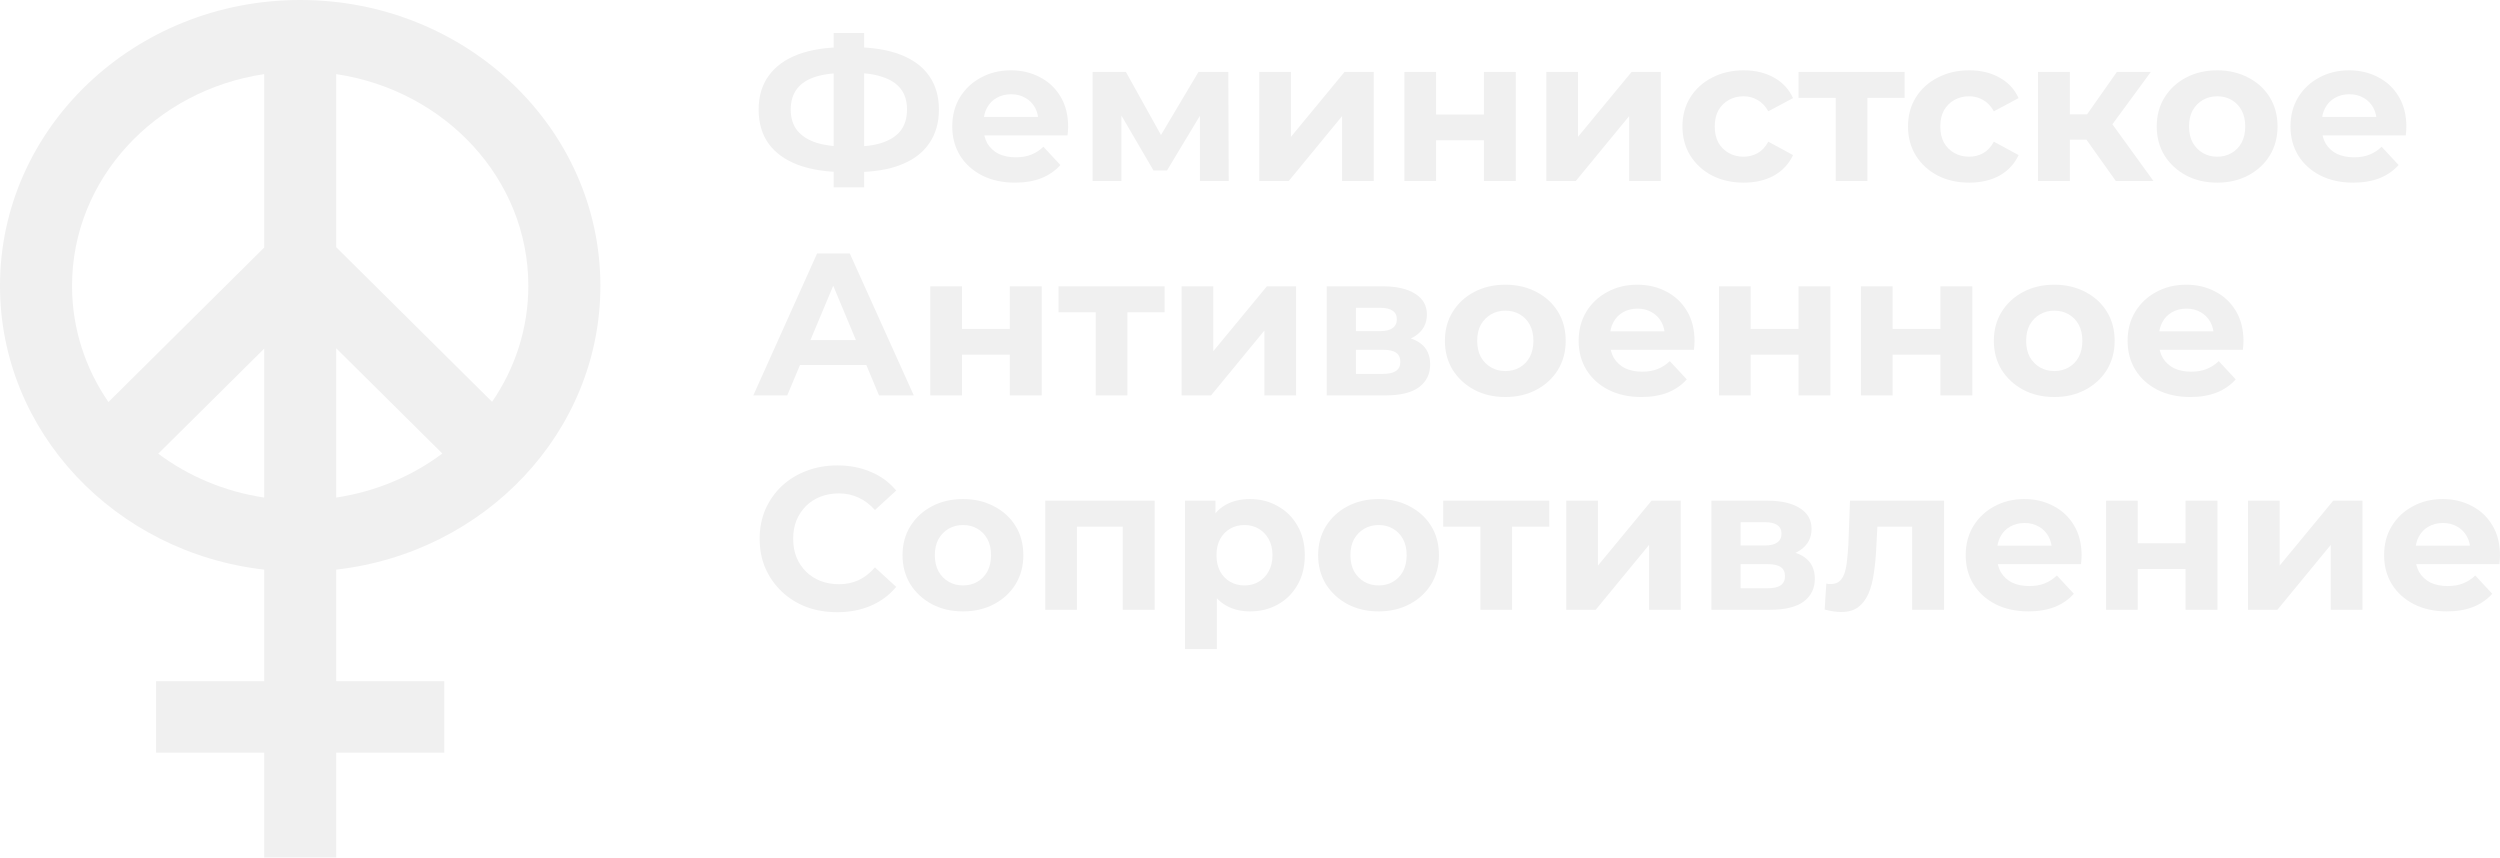
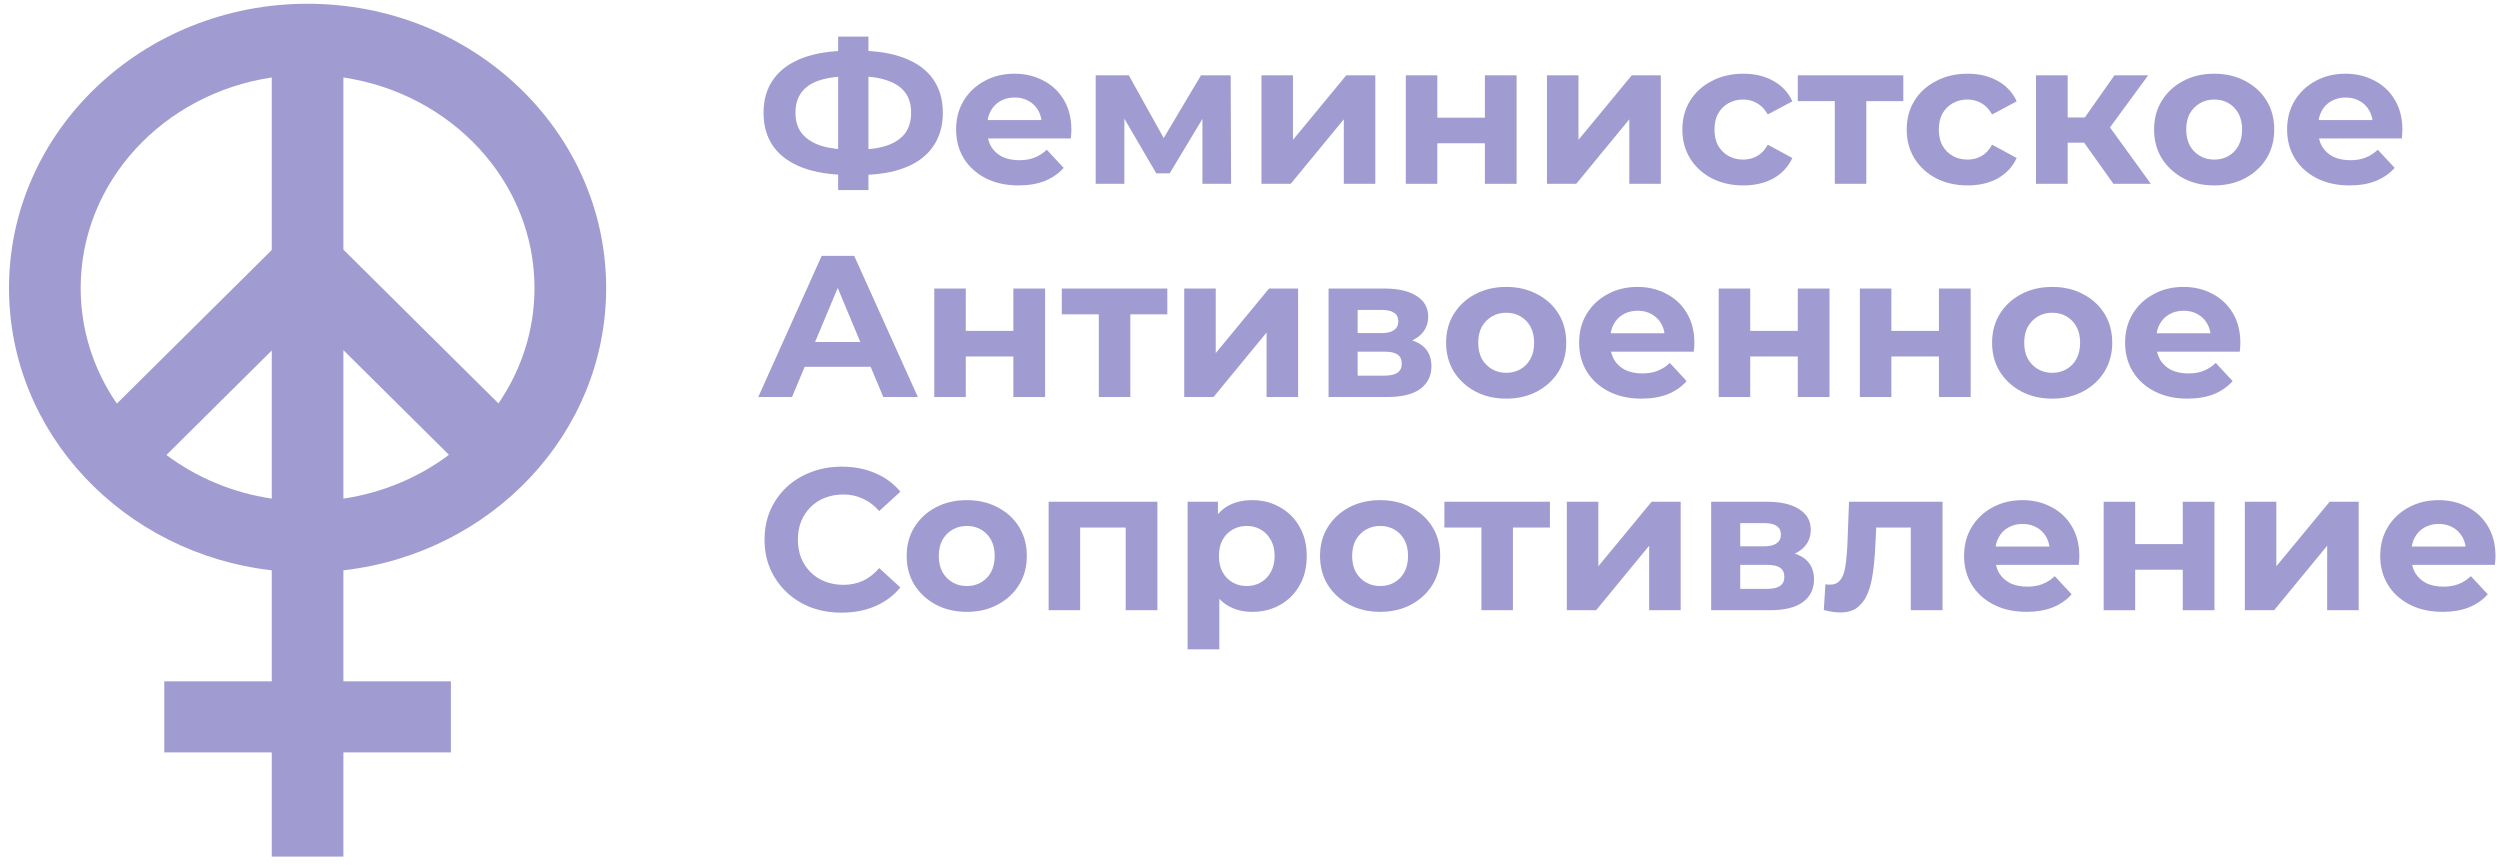
- <svg xmlns="http://www.w3.org/2000/svg" width="207" height="71" viewBox="0 0 207 71" fill="none">
-   <path d="M69.974 14.25C68.439 14.25 67.136 14.049 66.064 13.646C65.004 13.243 64.197 12.661 63.644 11.9C63.091 11.128 62.815 10.188 62.815 9.08C62.815 7.972 63.091 7.038 63.644 6.277C64.197 5.504 65.004 4.917 66.064 4.514C67.136 4.111 68.439 3.91 69.974 3.91C69.996 3.91 70.058 3.91 70.16 3.91C70.273 3.91 70.38 3.91 70.482 3.91C70.594 3.91 70.656 3.91 70.668 3.91C72.191 3.91 73.477 4.111 74.527 4.514C75.587 4.917 76.388 5.504 76.93 6.277C77.472 7.049 77.743 7.983 77.743 9.08C77.743 10.165 77.472 11.1 76.93 11.883C76.4 12.656 75.616 13.243 74.578 13.646C73.551 14.049 72.293 14.25 70.803 14.25C70.769 14.25 70.69 14.25 70.566 14.25C70.442 14.25 70.318 14.25 70.194 14.25C70.081 14.25 70.008 14.25 69.974 14.25ZM70.228 12.152C70.262 12.152 70.307 12.152 70.363 12.152C70.42 12.152 70.459 12.152 70.482 12.152C71.52 12.152 72.377 12.04 73.054 11.816C73.743 11.581 74.256 11.24 74.594 10.792C74.933 10.333 75.102 9.757 75.102 9.063C75.102 8.369 74.927 7.799 74.578 7.351C74.228 6.903 73.714 6.573 73.037 6.361C72.372 6.137 71.531 6.025 70.516 6.025C70.493 6.025 70.448 6.025 70.38 6.025C70.324 6.025 70.273 6.025 70.228 6.025C69.156 6.025 68.27 6.131 67.57 6.344C66.871 6.556 66.346 6.892 65.996 7.351C65.647 7.799 65.472 8.375 65.472 9.08C65.472 9.785 65.658 10.367 66.03 10.826C66.403 11.274 66.939 11.609 67.638 11.833C68.349 12.046 69.212 12.152 70.228 12.152ZM69.026 15.509V2.735H71.548V15.509H69.026Z" fill="#F0F0F0" />
-   <path d="M84.042 15.123C83.004 15.123 82.09 14.922 81.3 14.519C80.522 14.116 79.918 13.568 79.489 12.874C79.06 12.169 78.846 11.369 78.846 10.473C78.846 9.567 79.055 8.767 79.472 8.073C79.901 7.368 80.482 6.819 81.215 6.428C81.949 6.025 82.778 5.823 83.703 5.823C84.595 5.823 85.396 6.014 86.107 6.394C86.829 6.763 87.399 7.301 87.816 8.006C88.234 8.699 88.442 9.533 88.442 10.507C88.442 10.608 88.437 10.725 88.425 10.859C88.414 10.982 88.403 11.1 88.392 11.212H80.995V9.684H87.004L85.988 10.138C85.988 9.668 85.892 9.259 85.701 8.912C85.509 8.565 85.244 8.297 84.905 8.106C84.567 7.905 84.172 7.804 83.72 7.804C83.269 7.804 82.868 7.905 82.519 8.106C82.18 8.297 81.915 8.571 81.723 8.929C81.531 9.276 81.435 9.69 81.435 10.171V10.574C81.435 11.066 81.543 11.503 81.757 11.883C81.983 12.253 82.293 12.538 82.688 12.739C83.094 12.93 83.568 13.025 84.11 13.025C84.595 13.025 85.018 12.952 85.379 12.807C85.751 12.661 86.09 12.443 86.394 12.152L87.799 13.663C87.382 14.133 86.857 14.496 86.225 14.754C85.593 15 84.866 15.123 84.042 15.123Z" fill="#F0F0F0" />
-   <path d="M90.466 14.989V5.958H93.225L96.661 12.135H95.561L99.233 5.958H101.704L101.738 14.989H99.352V8.644L99.758 8.912L96.627 14.116H95.51L92.362 8.727L92.853 8.61V14.989H90.466Z" fill="#F0F0F0" />
-   <path d="M104.267 14.989V5.958H106.891V11.329L111.325 5.958H113.745V14.989H111.122V9.617L106.705 14.989H104.267Z" fill="#F0F0F0" />
-   <path d="M116.283 14.989V5.958H118.907V9.483H122.867V5.958H125.508V14.989H122.867V11.615H118.907V14.989H116.283Z" fill="#F0F0F0" />
-   <path d="M128.035 14.989V5.958H130.658V11.329L135.093 5.958H137.513V14.989H134.89V9.617L130.472 14.989H128.035Z" fill="#F0F0F0" />
-   <path d="M144.384 15.123C143.402 15.123 142.528 14.927 141.761 14.536C140.993 14.133 140.39 13.579 139.95 12.874C139.521 12.169 139.306 11.369 139.306 10.473C139.306 9.567 139.521 8.767 139.95 8.073C140.39 7.368 140.993 6.819 141.761 6.428C142.528 6.025 143.402 5.823 144.384 5.823C145.343 5.823 146.178 6.025 146.889 6.428C147.6 6.819 148.124 7.385 148.463 8.123L146.415 9.214C146.178 8.789 145.879 8.476 145.518 8.274C145.168 8.073 144.785 7.972 144.367 7.972C143.916 7.972 143.51 8.073 143.148 8.274C142.787 8.476 142.5 8.761 142.285 9.13C142.082 9.5 141.981 9.947 141.981 10.473C141.981 10.999 142.082 11.447 142.285 11.816C142.5 12.185 142.787 12.471 143.148 12.672C143.51 12.874 143.916 12.975 144.367 12.975C144.785 12.975 145.168 12.879 145.518 12.689C145.879 12.488 146.178 12.169 146.415 11.732L148.463 12.84C148.124 13.568 147.6 14.133 146.889 14.536C146.178 14.927 145.343 15.123 144.384 15.123Z" fill="#F0F0F0" />
-   <path d="M151.997 14.989V7.502L152.59 8.106H148.917V5.958H157.701V8.106H154.028L154.621 7.502V14.989H151.997Z" fill="#F0F0F0" />
-   <path d="M163.061 15.123C162.079 15.123 161.205 14.927 160.438 14.536C159.67 14.133 159.067 13.579 158.627 12.874C158.198 12.169 157.983 11.369 157.983 10.473C157.983 9.567 158.198 8.767 158.627 8.073C159.067 7.368 159.67 6.819 160.438 6.428C161.205 6.025 162.079 5.823 163.061 5.823C164.02 5.823 164.855 6.025 165.566 6.428C166.277 6.819 166.801 7.385 167.14 8.123L165.092 9.214C164.855 8.789 164.556 8.476 164.195 8.274C163.845 8.073 163.462 7.972 163.044 7.972C162.593 7.972 162.187 8.073 161.825 8.274C161.464 8.476 161.177 8.761 160.962 9.13C160.759 9.5 160.658 9.947 160.658 10.473C160.658 10.999 160.759 11.447 160.962 11.816C161.177 12.185 161.464 12.471 161.825 12.672C162.187 12.874 162.593 12.975 163.044 12.975C163.462 12.975 163.845 12.879 164.195 12.689C164.556 12.488 164.855 12.169 165.092 11.732L167.14 12.84C166.801 13.568 166.277 14.133 165.566 14.536C164.855 14.927 164.02 15.123 163.061 15.123Z" fill="#F0F0F0" />
-   <path d="M175.193 14.989L172.146 10.708L174.296 9.449L178.307 14.989H175.193ZM168.744 14.989V5.958H171.385V14.989H168.744ZM170.606 11.564V9.466H173.788V11.564H170.606ZM174.55 10.775L172.079 10.507L175.277 5.958H178.087L174.55 10.775Z" fill="#F0F0F0" />
-   <path d="M183.588 15.123C182.617 15.123 181.754 14.922 180.998 14.519C180.253 14.116 179.661 13.568 179.221 12.874C178.792 12.169 178.578 11.369 178.578 10.473C178.578 9.567 178.792 8.767 179.221 8.073C179.661 7.368 180.253 6.819 180.998 6.428C181.754 6.025 182.617 5.823 183.588 5.823C184.547 5.823 185.404 6.025 186.16 6.428C186.916 6.819 187.509 7.362 187.937 8.056C188.366 8.75 188.58 9.556 188.58 10.473C188.58 11.369 188.366 12.169 187.937 12.874C187.509 13.568 186.916 14.116 186.16 14.519C185.404 14.922 184.547 15.123 183.588 15.123ZM183.588 12.975C184.028 12.975 184.423 12.874 184.772 12.672C185.122 12.471 185.399 12.185 185.602 11.816C185.805 11.436 185.906 10.988 185.906 10.473C185.906 9.947 185.805 9.5 185.602 9.13C185.399 8.761 185.122 8.476 184.772 8.274C184.423 8.073 184.028 7.972 183.588 7.972C183.148 7.972 182.753 8.073 182.403 8.274C182.053 8.476 181.771 8.761 181.557 9.13C181.353 9.5 181.252 9.947 181.252 10.473C181.252 10.988 181.353 11.436 181.557 11.816C181.771 12.185 182.053 12.471 182.403 12.672C182.753 12.874 183.148 12.975 183.588 12.975Z" fill="#F0F0F0" />
-   <path d="M194.848 15.123C193.81 15.123 192.896 14.922 192.106 14.519C191.327 14.116 190.724 13.568 190.295 12.874C189.866 12.169 189.652 11.369 189.652 10.473C189.652 9.567 189.86 8.767 190.278 8.073C190.707 7.368 191.288 6.819 192.021 6.428C192.755 6.025 193.584 5.823 194.509 5.823C195.401 5.823 196.202 6.014 196.913 6.394C197.635 6.763 198.205 7.301 198.622 8.006C199.039 8.699 199.248 9.533 199.248 10.507C199.248 10.608 199.243 10.725 199.231 10.859C199.22 10.982 199.209 11.1 199.197 11.212H191.801V9.684H197.81L196.794 10.138C196.794 9.668 196.698 9.259 196.506 8.912C196.315 8.565 196.049 8.297 195.711 8.106C195.372 7.905 194.977 7.804 194.526 7.804C194.075 7.804 193.674 7.905 193.324 8.106C192.986 8.297 192.721 8.571 192.529 8.929C192.337 9.276 192.241 9.69 192.241 10.171V10.574C192.241 11.066 192.348 11.503 192.563 11.883C192.789 12.253 193.099 12.538 193.494 12.739C193.9 12.93 194.374 13.025 194.915 13.025C195.401 13.025 195.824 12.952 196.185 12.807C196.557 12.661 196.896 12.443 197.2 12.152L198.605 13.663C198.188 14.133 197.663 14.496 197.031 14.754C196.399 15 195.671 15.123 194.848 15.123Z" fill="#F0F0F0" />
-   <path d="M62.375 32.739L67.655 20.988H70.363L75.661 32.739H72.783L68.451 22.365H69.534L65.184 32.739H62.375ZM65.015 30.221L65.743 28.156H71.836L72.58 30.221H65.015Z" fill="#F0F0F0" />
-   <path d="M77.029 32.739V23.708H79.652V27.233H83.612V23.708H86.253V32.739H83.612V29.365H79.652V32.739H77.029Z" fill="#F0F0F0" />
-   <path d="M90.727 32.739V25.252L91.319 25.856H87.646V23.708H96.43V25.856H92.758L93.35 25.252V32.739H90.727Z" fill="#F0F0F0" />
-   <path d="M97.838 32.739V23.708H100.461V29.079L104.896 23.708H107.316V32.739H104.692V27.367L100.275 32.739H97.838Z" fill="#F0F0F0" />
-   <path d="M109.854 32.739V23.708H114.508C115.648 23.708 116.539 23.915 117.182 24.329C117.826 24.732 118.147 25.302 118.147 26.041C118.147 26.78 117.843 27.362 117.233 27.787C116.635 28.201 115.84 28.408 114.847 28.408L115.118 27.804C116.223 27.804 117.047 28.005 117.589 28.408C118.142 28.811 118.418 29.398 118.418 30.171C118.418 30.965 118.113 31.592 117.504 32.051C116.895 32.51 115.964 32.739 114.711 32.739H109.854ZM112.274 30.959H114.491C114.977 30.959 115.338 30.881 115.575 30.724C115.823 30.557 115.947 30.305 115.947 29.969C115.947 29.622 115.834 29.37 115.608 29.214C115.383 29.046 115.027 28.962 114.542 28.962H112.274V30.959ZM112.274 27.418H114.271C114.734 27.418 115.078 27.334 115.304 27.166C115.541 26.998 115.659 26.757 115.659 26.444C115.659 26.119 115.541 25.879 115.304 25.722C115.078 25.565 114.734 25.487 114.271 25.487H112.274V27.418Z" fill="#F0F0F0" />
-   <path d="M124.648 32.873C123.677 32.873 122.814 32.672 122.058 32.269C121.313 31.866 120.721 31.318 120.281 30.624C119.852 29.919 119.638 29.119 119.638 28.223C119.638 27.317 119.852 26.517 120.281 25.823C120.721 25.118 121.313 24.569 122.058 24.178C122.814 23.775 123.677 23.573 124.648 23.573C125.607 23.573 126.464 23.775 127.22 24.178C127.976 24.569 128.569 25.112 128.997 25.806C129.426 26.5 129.64 27.306 129.64 28.223C129.64 29.119 129.426 29.919 128.997 30.624C128.569 31.318 127.976 31.866 127.22 32.269C126.464 32.672 125.607 32.873 124.648 32.873ZM124.648 30.724C125.088 30.724 125.483 30.624 125.832 30.422C126.182 30.221 126.459 29.936 126.662 29.566C126.865 29.186 126.966 28.738 126.966 28.223C126.966 27.697 126.865 27.25 126.662 26.88C126.459 26.511 126.182 26.226 125.832 26.024C125.483 25.823 125.088 25.722 124.648 25.722C124.208 25.722 123.813 25.823 123.463 26.024C123.113 26.226 122.831 26.511 122.617 26.88C122.413 27.25 122.312 27.697 122.312 28.223C122.312 28.738 122.413 29.186 122.617 29.566C122.831 29.936 123.113 30.221 123.463 30.422C123.813 30.624 124.208 30.724 124.648 30.724Z" fill="#F0F0F0" />
-   <path d="M135.908 32.873C134.87 32.873 133.956 32.672 133.166 32.269C132.387 31.866 131.784 31.318 131.355 30.624C130.926 29.919 130.712 29.119 130.712 28.223C130.712 27.317 130.921 26.517 131.338 25.823C131.767 25.118 132.348 24.569 133.081 24.178C133.815 23.775 134.644 23.573 135.569 23.573C136.461 23.573 137.262 23.764 137.973 24.144C138.695 24.513 139.265 25.051 139.682 25.756C140.1 26.45 140.308 27.283 140.308 28.257C140.308 28.358 140.303 28.475 140.291 28.609C140.28 28.733 140.269 28.85 140.257 28.962H132.861V27.434H138.87L137.854 27.888C137.854 27.418 137.758 27.009 137.566 26.662C137.375 26.315 137.109 26.047 136.771 25.856C136.432 25.655 136.037 25.554 135.586 25.554C135.135 25.554 134.734 25.655 134.384 25.856C134.046 26.047 133.781 26.321 133.589 26.679C133.397 27.026 133.301 27.44 133.301 27.921V28.324C133.301 28.816 133.408 29.253 133.623 29.633C133.849 30.003 134.159 30.288 134.554 30.489C134.96 30.68 135.434 30.775 135.975 30.775C136.461 30.775 136.884 30.702 137.245 30.557C137.617 30.411 137.956 30.193 138.26 29.902L139.665 31.413C139.248 31.883 138.723 32.246 138.091 32.504C137.459 32.75 136.731 32.873 135.908 32.873Z" fill="#F0F0F0" />
-   <path d="M142.332 32.739V23.708H144.955V27.233H148.916V23.708H151.556V32.739H148.916V29.365H144.955V32.739H142.332Z" fill="#F0F0F0" />
-   <path d="M154.084 32.739V23.708H156.707V27.233H160.668V23.708H163.308V32.739H160.668V29.365H156.707V32.739H154.084Z" fill="#F0F0F0" />
-   <path d="M170.1 32.873C169.13 32.873 168.267 32.672 167.511 32.269C166.766 31.866 166.174 31.318 165.734 30.624C165.305 29.919 165.091 29.119 165.091 28.223C165.091 27.317 165.305 26.517 165.734 25.823C166.174 25.118 166.766 24.569 167.511 24.178C168.267 23.775 169.13 23.573 170.1 23.573C171.06 23.573 171.917 23.775 172.673 24.178C173.429 24.569 174.021 25.112 174.45 25.806C174.879 26.5 175.093 27.306 175.093 28.223C175.093 29.119 174.879 29.919 174.45 30.624C174.021 31.318 173.429 31.866 172.673 32.269C171.917 32.672 171.06 32.873 170.1 32.873ZM170.1 30.724C170.541 30.724 170.935 30.624 171.285 30.422C171.635 30.221 171.911 29.936 172.115 29.566C172.318 29.186 172.419 28.738 172.419 28.223C172.419 27.697 172.318 27.25 172.115 26.88C171.911 26.511 171.635 26.226 171.285 26.024C170.935 25.823 170.541 25.722 170.1 25.722C169.66 25.722 169.266 25.823 168.916 26.024C168.566 26.226 168.284 26.511 168.069 26.88C167.866 27.25 167.765 27.697 167.765 28.223C167.765 28.738 167.866 29.186 168.069 29.566C168.284 29.936 168.566 30.221 168.916 30.422C169.266 30.624 169.66 30.724 170.1 30.724Z" fill="#F0F0F0" />
-   <path d="M181.361 32.873C180.323 32.873 179.409 32.672 178.619 32.269C177.84 31.866 177.237 31.318 176.808 30.624C176.379 29.919 176.165 29.119 176.165 28.223C176.165 27.317 176.373 26.517 176.791 25.823C177.22 25.118 177.801 24.569 178.534 24.178C179.268 23.775 180.097 23.573 181.022 23.573C181.914 23.573 182.715 23.764 183.425 24.144C184.148 24.513 184.717 25.051 185.135 25.756C185.552 26.45 185.761 27.283 185.761 28.257C185.761 28.358 185.755 28.475 185.744 28.609C185.733 28.733 185.722 28.85 185.71 28.962H178.314V27.434H184.323L183.307 27.888C183.307 27.418 183.211 27.009 183.019 26.662C182.827 26.315 182.562 26.047 182.224 25.856C181.885 25.655 181.49 25.554 181.039 25.554C180.588 25.554 180.187 25.655 179.837 25.856C179.499 26.047 179.234 26.321 179.042 26.679C178.85 27.026 178.754 27.44 178.754 27.921V28.324C178.754 28.816 178.861 29.253 179.076 29.633C179.301 30.003 179.612 30.288 180.007 30.489C180.413 30.68 180.887 30.775 181.428 30.775C181.914 30.775 182.337 30.702 182.698 30.557C183.07 30.411 183.409 30.193 183.713 29.902L185.118 31.413C184.7 31.883 184.176 32.246 183.544 32.504C182.912 32.75 182.184 32.873 181.361 32.873Z" fill="#F0F0F0" />
-   <path d="M69.314 50.69C68.4 50.69 67.548 50.545 66.758 50.254C65.98 49.952 65.303 49.526 64.727 48.978C64.152 48.43 63.7 47.786 63.373 47.048C63.057 46.309 62.899 45.498 62.899 44.614C62.899 43.73 63.057 42.918 63.373 42.179C63.7 41.441 64.152 40.797 64.727 40.249C65.314 39.701 65.996 39.281 66.775 38.99C67.554 38.688 68.406 38.537 69.331 38.537C70.358 38.537 71.283 38.716 72.106 39.074C72.941 39.421 73.641 39.936 74.205 40.618L72.445 42.23C72.039 41.771 71.587 41.43 71.091 41.206C70.594 40.971 70.053 40.853 69.466 40.853C68.913 40.853 68.406 40.943 67.943 41.122C67.48 41.301 67.08 41.558 66.741 41.894C66.403 42.23 66.138 42.627 65.946 43.086C65.765 43.545 65.675 44.054 65.675 44.614C65.675 45.173 65.765 45.682 65.946 46.141C66.138 46.6 66.403 46.997 66.741 47.333C67.08 47.669 67.48 47.926 67.943 48.105C68.406 48.284 68.913 48.374 69.466 48.374C70.053 48.374 70.594 48.262 71.091 48.038C71.587 47.803 72.039 47.45 72.445 46.98L74.205 48.592C73.641 49.275 72.941 49.795 72.106 50.153C71.283 50.511 70.352 50.69 69.314 50.69Z" fill="#F0F0F0" />
-   <path d="M79.74 50.623C78.77 50.623 77.907 50.422 77.151 50.019C76.406 49.616 75.814 49.068 75.374 48.374C74.945 47.669 74.73 46.869 74.73 45.973C74.73 45.067 74.945 44.267 75.374 43.573C75.814 42.868 76.406 42.319 77.151 41.928C77.907 41.525 78.77 41.323 79.74 41.323C80.699 41.323 81.557 41.525 82.313 41.928C83.069 42.319 83.661 42.862 84.09 43.556C84.519 44.25 84.733 45.056 84.733 45.973C84.733 46.869 84.519 47.669 84.09 48.374C83.661 49.068 83.069 49.616 82.313 50.019C81.557 50.422 80.699 50.623 79.74 50.623ZM79.74 48.474C80.18 48.474 80.575 48.374 80.925 48.172C81.275 47.971 81.551 47.685 81.754 47.316C81.957 46.936 82.059 46.488 82.059 45.973C82.059 45.447 81.957 45 81.754 44.63C81.551 44.261 81.275 43.976 80.925 43.774C80.575 43.573 80.18 43.472 79.74 43.472C79.3 43.472 78.905 43.573 78.555 43.774C78.206 43.976 77.924 44.261 77.709 44.63C77.506 45 77.404 45.447 77.404 45.973C77.404 46.488 77.506 46.936 77.709 47.316C77.924 47.685 78.206 47.971 78.555 48.172C78.905 48.374 79.3 48.474 79.74 48.474Z" fill="#F0F0F0" />
-   <path d="M86.549 50.489V41.458H95.604V50.489H92.964V43.019L93.556 43.606H88.58L89.172 43.019V50.489H86.549Z" fill="#F0F0F0" />
-   <path d="M103.501 50.623C102.733 50.623 102.062 50.455 101.487 50.12C100.911 49.784 100.46 49.275 100.133 48.592C99.817 47.898 99.659 47.025 99.659 45.973C99.659 44.91 99.811 44.037 100.116 43.355C100.42 42.672 100.86 42.163 101.436 41.827C102.011 41.491 102.699 41.323 103.501 41.323C104.358 41.323 105.125 41.519 105.802 41.911C106.491 42.291 107.032 42.829 107.427 43.522C107.833 44.216 108.037 45.033 108.037 45.973C108.037 46.925 107.833 47.747 107.427 48.441C107.032 49.135 106.491 49.672 105.802 50.053C105.125 50.433 104.358 50.623 103.501 50.623ZM98.118 53.745V41.458H100.64V43.304L100.59 45.99L100.759 48.659V53.745H98.118ZM103.044 48.474C103.484 48.474 103.873 48.374 104.211 48.172C104.561 47.971 104.838 47.685 105.041 47.316C105.255 46.936 105.362 46.488 105.362 45.973C105.362 45.447 105.255 45 105.041 44.63C104.838 44.261 104.561 43.976 104.211 43.774C103.873 43.573 103.484 43.472 103.044 43.472C102.604 43.472 102.209 43.573 101.859 43.774C101.509 43.976 101.233 44.261 101.03 44.63C100.826 45 100.725 45.447 100.725 45.973C100.725 46.488 100.826 46.936 101.03 47.316C101.233 47.685 101.509 47.971 101.859 48.172C102.209 48.374 102.604 48.474 103.044 48.474Z" fill="#F0F0F0" />
-   <path d="M114.152 50.623C113.182 50.623 112.319 50.422 111.563 50.019C110.818 49.616 110.226 49.068 109.785 48.374C109.357 47.669 109.142 46.869 109.142 45.973C109.142 45.067 109.357 44.267 109.785 43.573C110.226 42.868 110.818 42.319 111.563 41.928C112.319 41.525 113.182 41.323 114.152 41.323C115.111 41.323 115.969 41.525 116.725 41.928C117.481 42.319 118.073 42.862 118.502 43.556C118.931 44.25 119.145 45.056 119.145 45.973C119.145 46.869 118.931 47.669 118.502 48.374C118.073 49.068 117.481 49.616 116.725 50.019C115.969 50.422 115.111 50.623 114.152 50.623ZM114.152 48.474C114.592 48.474 114.987 48.374 115.337 48.172C115.687 47.971 115.963 47.685 116.166 47.316C116.369 46.936 116.471 46.488 116.471 45.973C116.471 45.447 116.369 45 116.166 44.63C115.963 44.261 115.687 43.976 115.337 43.774C114.987 43.573 114.592 43.472 114.152 43.472C113.712 43.472 113.317 43.573 112.967 43.774C112.618 43.976 112.335 44.261 112.121 44.63C111.918 45 111.816 45.447 111.816 45.973C111.816 46.488 111.918 46.936 112.121 47.316C112.335 47.685 112.618 47.971 112.967 48.172C113.317 48.374 113.712 48.474 114.152 48.474Z" fill="#F0F0F0" />
-   <path d="M122.577 50.489V43.002L123.169 43.606H119.496V41.458H128.281V43.606H124.608L125.2 43.002V50.489H122.577Z" fill="#F0F0F0" />
-   <path d="M129.688 50.489V41.458H132.311V46.829L136.746 41.458H139.166V50.489H136.543V45.117L132.125 50.489H129.688Z" fill="#F0F0F0" />
-   <path d="M141.704 50.489V41.458H146.358C147.498 41.458 148.389 41.665 149.033 42.079C149.676 42.482 149.997 43.052 149.997 43.791C149.997 44.53 149.693 45.112 149.083 45.537C148.485 45.951 147.69 46.158 146.697 46.158L146.968 45.554C148.073 45.554 148.897 45.755 149.439 46.158C149.992 46.561 150.268 47.148 150.268 47.92C150.268 48.715 149.963 49.342 149.354 49.801C148.745 50.26 147.814 50.489 146.562 50.489H141.704ZM144.124 48.709H146.341C146.827 48.709 147.188 48.631 147.425 48.474C147.673 48.307 147.797 48.055 147.797 47.719C147.797 47.372 147.684 47.12 147.459 46.964C147.233 46.796 146.877 46.712 146.392 46.712H144.124V48.709ZM144.124 45.167H146.121C146.584 45.167 146.928 45.084 147.154 44.916C147.391 44.748 147.509 44.507 147.509 44.194C147.509 43.869 147.391 43.629 147.154 43.472C146.928 43.315 146.584 43.237 146.121 43.237H144.124V45.167Z" fill="#F0F0F0" />
-   <path d="M151.082 50.472L151.217 48.323C151.285 48.335 151.352 48.346 151.42 48.357C151.488 48.357 151.55 48.357 151.606 48.357C151.922 48.357 152.171 48.267 152.351 48.088C152.532 47.909 152.667 47.669 152.757 47.367C152.848 47.053 152.91 46.701 152.943 46.309C152.989 45.917 153.022 45.509 153.045 45.084L153.18 41.458H160.966V50.489H158.326V42.968L158.918 43.606H154.924L155.482 42.935L155.364 45.201C155.33 46.007 155.262 46.745 155.161 47.417C155.07 48.088 154.918 48.67 154.704 49.163C154.489 49.644 154.202 50.019 153.84 50.288C153.479 50.545 153.017 50.674 152.453 50.674C152.249 50.674 152.035 50.657 151.809 50.623C151.584 50.59 151.341 50.539 151.082 50.472Z" fill="#F0F0F0" />
-   <path d="M167.956 50.623C166.918 50.623 166.004 50.422 165.214 50.019C164.436 49.616 163.832 49.068 163.403 48.374C162.975 47.669 162.76 46.869 162.76 45.973C162.76 45.067 162.969 44.267 163.386 43.573C163.815 42.868 164.396 42.319 165.13 41.928C165.863 41.525 166.692 41.323 167.618 41.323C168.509 41.323 169.31 41.514 170.021 41.894C170.743 42.263 171.313 42.801 171.73 43.506C172.148 44.2 172.357 45.033 172.357 46.007C172.357 46.108 172.351 46.225 172.34 46.359C172.328 46.483 172.317 46.6 172.306 46.712H164.91V45.184H170.918L169.903 45.638C169.903 45.167 169.807 44.759 169.615 44.412C169.423 44.065 169.158 43.797 168.819 43.606C168.481 43.405 168.086 43.304 167.635 43.304C167.183 43.304 166.783 43.405 166.433 43.606C166.094 43.797 165.829 44.071 165.637 44.429C165.446 44.776 165.35 45.19 165.35 45.671V46.074C165.35 46.566 165.457 47.003 165.671 47.383C165.897 47.753 166.207 48.038 166.602 48.239C167.008 48.43 167.482 48.525 168.024 48.525C168.509 48.525 168.932 48.452 169.293 48.307C169.666 48.161 170.004 47.943 170.309 47.652L171.714 49.163C171.296 49.633 170.771 49.996 170.139 50.254C169.508 50.5 168.78 50.623 167.956 50.623Z" fill="#F0F0F0" />
-   <path d="M174.381 50.489V41.458H177.004V44.983H180.964V41.458H183.605V50.489H180.964V47.115H177.004V50.489H174.381Z" fill="#F0F0F0" />
-   <path d="M186.132 50.489V41.458H188.756V46.829L193.19 41.458H195.61V50.489H192.987V45.117L188.569 50.489H186.132Z" fill="#F0F0F0" />
-   <path d="M202.6 50.623C201.561 50.623 200.647 50.422 199.858 50.019C199.079 49.616 198.475 49.068 198.047 48.374C197.618 47.669 197.404 46.869 197.404 45.973C197.404 45.067 197.612 44.267 198.03 43.573C198.459 42.868 199.04 42.319 199.773 41.928C200.506 41.525 201.336 41.323 202.261 41.323C203.152 41.323 203.954 41.514 204.664 41.894C205.387 42.263 205.956 42.801 206.374 43.506C206.791 44.2 207 45.033 207 46.007C207 46.108 206.994 46.225 206.983 46.359C206.972 46.483 206.961 46.6 206.949 46.712H199.553V45.184H205.561L204.546 45.638C204.546 45.167 204.45 44.759 204.258 44.412C204.066 44.065 203.801 43.797 203.463 43.606C203.124 43.405 202.729 43.304 202.278 43.304C201.827 43.304 201.426 43.405 201.076 43.606C200.738 43.797 200.473 44.071 200.281 44.429C200.089 44.776 199.993 45.19 199.993 45.671V46.074C199.993 46.566 200.1 47.003 200.315 47.383C200.54 47.753 200.851 48.038 201.246 48.239C201.652 48.43 202.126 48.525 202.667 48.525C203.152 48.525 203.576 48.452 203.937 48.307C204.309 48.161 204.647 47.943 204.952 47.652L206.357 49.163C205.939 49.633 205.415 49.996 204.783 50.254C204.151 50.5 203.423 50.623 202.6 50.623Z" fill="#F0F0F0" />
-   <path fill-rule="evenodd" clip-rule="evenodd" d="M21.873 47.165C9.552 45.762 0 35.776 0 23.667C0 10.596 11.128 0 24.856 0C38.583 0 49.712 10.596 49.712 23.667C49.712 35.776 40.16 45.762 27.839 47.165V56.406H36.787V62.322H27.839V71H21.873V62.322H12.925V56.406H21.873V47.165ZM27.839 41.197C31.127 40.706 34.133 39.419 36.625 37.551L27.839 28.837V41.197ZM40.745 33.27C42.644 30.502 43.746 27.205 43.746 23.667C43.746 14.817 36.854 7.48 27.839 6.137V20.469L40.745 33.27ZM21.873 41.197V28.868L13.104 37.565C15.593 39.425 18.592 40.708 21.873 41.197ZM8.979 33.289L21.873 20.5V6.137C12.857 7.48 5.965 14.817 5.965 23.667C5.965 27.213 7.072 30.517 8.979 33.289Z" fill="#F0F0F0" />
+ <svg xmlns="http://www.w3.org/2000/svg" width="185" height="64" viewBox="0 0 185 64" fill="none">
+   <path d="M62.866 12.945C61.502 12.945 60.343 12.766 59.39 12.408C58.447 12.05 57.73 11.533 57.239 10.856C56.748 10.17 56.502 9.334 56.502 8.349C56.502 7.364 56.748 6.534 57.239 5.857C57.73 5.171 58.447 4.649 59.39 4.291C60.343 3.933 61.502 3.753 62.866 3.753C62.886 3.753 62.941 3.753 63.031 3.753C63.131 3.753 63.227 3.753 63.317 3.753C63.417 3.753 63.472 3.753 63.482 3.753C64.836 3.753 65.98 3.933 66.912 4.291C67.855 4.649 68.567 5.171 69.049 5.857C69.53 6.544 69.771 7.374 69.771 8.349C69.771 9.314 69.53 10.145 69.049 10.841C68.577 11.528 67.88 12.05 66.958 12.408C66.045 12.766 64.927 12.945 63.603 12.945C63.573 12.945 63.502 12.945 63.392 12.945C63.282 12.945 63.172 12.945 63.061 12.945C62.961 12.945 62.896 12.945 62.866 12.945ZM63.091 11.08C63.121 11.08 63.161 11.08 63.212 11.08C63.262 11.08 63.297 11.08 63.317 11.08C64.24 11.08 65.002 10.98 65.604 10.781C66.215 10.573 66.672 10.269 66.973 9.871C67.274 9.463 67.424 8.951 67.424 8.334C67.424 7.718 67.269 7.21 66.958 6.812C66.647 6.414 66.19 6.121 65.589 5.932C64.997 5.733 64.25 5.634 63.347 5.634C63.327 5.634 63.287 5.634 63.227 5.634C63.176 5.634 63.131 5.634 63.091 5.634C62.138 5.634 61.351 5.728 60.729 5.917C60.107 6.106 59.641 6.405 59.33 6.812C59.019 7.21 58.864 7.723 58.864 8.349C58.864 8.976 59.029 9.493 59.36 9.901C59.691 10.299 60.168 10.598 60.789 10.796C61.421 10.985 62.189 11.08 63.091 11.08ZM62.023 14.064V2.709H64.265V14.064H62.023Z" fill="#A09BD0" />
+   <path d="M75.37 13.721C74.448 13.721 73.635 13.542 72.933 13.184C72.241 12.826 71.705 12.338 71.323 11.722C70.942 11.095 70.752 10.384 70.752 9.588C70.752 8.782 70.937 8.071 71.308 7.454C71.689 6.827 72.206 6.34 72.858 5.992C73.51 5.634 74.247 5.455 75.07 5.455C75.862 5.455 76.574 5.624 77.206 5.962C77.848 6.29 78.354 6.768 78.725 7.394C79.096 8.011 79.282 8.752 79.282 9.618C79.282 9.707 79.277 9.812 79.267 9.931C79.257 10.04 79.247 10.145 79.237 10.244H72.662V8.886H78.003L77.1 9.289C77.1 8.872 77.015 8.508 76.845 8.2C76.674 7.892 76.439 7.653 76.138 7.484C75.837 7.305 75.486 7.215 75.085 7.215C74.683 7.215 74.327 7.305 74.016 7.484C73.716 7.653 73.48 7.897 73.309 8.215C73.139 8.523 73.054 8.891 73.054 9.319V9.677C73.054 10.115 73.149 10.503 73.339 10.841C73.54 11.169 73.816 11.423 74.167 11.602C74.528 11.771 74.949 11.856 75.431 11.856C75.862 11.856 76.238 11.791 76.559 11.662C76.89 11.533 77.191 11.339 77.462 11.08L78.71 12.423C78.339 12.841 77.873 13.164 77.311 13.393C76.749 13.612 76.103 13.721 75.37 13.721Z" fill="#A09BD0" />
+   <path d="M81.081 13.602V5.574H83.533L86.587 11.065H85.609L88.874 5.574H91.07L91.101 13.602H88.979V7.961L89.34 8.2L86.557 12.826H85.564L82.766 8.036L83.202 7.932V13.602H81.081Z" fill="#A09BD0" />
+   <path d="M93.349 13.602V5.574H95.68V10.349L99.622 5.574H101.774V13.602H99.442V8.827L95.515 13.602H93.349Z" fill="#A09BD0" />
+   <path d="M104.03 13.602V5.574H106.362V8.707H109.882V5.574H112.229V13.602H109.882V10.602H106.362V13.602H104.03Z" fill="#A09BD0" />
+   <path d="M114.476 13.602V5.574H116.807V10.349L120.749 5.574H122.9V13.602H120.569V8.827L116.642 13.602H114.476Z" fill="#A09BD0" />
+   <path d="M129.008 13.721C128.135 13.721 127.358 13.547 126.676 13.199C125.994 12.841 125.457 12.348 125.066 11.722C124.685 11.095 124.495 10.384 124.495 9.588C124.495 8.782 124.685 8.071 125.066 7.454C125.457 6.827 125.994 6.34 126.676 5.992C127.358 5.634 128.135 5.455 129.008 5.455C129.86 5.455 130.603 5.634 131.234 5.992C131.866 6.34 132.333 6.842 132.634 7.499L130.813 8.469C130.603 8.091 130.337 7.812 130.016 7.633C129.705 7.454 129.364 7.364 128.993 7.364C128.592 7.364 128.231 7.454 127.91 7.633C127.589 7.812 127.333 8.066 127.142 8.394C126.962 8.722 126.872 9.12 126.872 9.588C126.872 10.055 126.962 10.453 127.142 10.781C127.333 11.11 127.589 11.364 127.91 11.543C128.231 11.722 128.592 11.811 128.993 11.811C129.364 11.811 129.705 11.726 130.016 11.557C130.337 11.378 130.603 11.095 130.813 10.707L132.634 11.692C132.333 12.338 131.866 12.841 131.234 13.199C130.603 13.547 129.86 13.721 129.008 13.721Z" fill="#A09BD0" />
+   <path d="M135.775 13.602V6.947L136.302 7.484H133.037V5.574H140.845V7.484H137.58L138.107 6.947V13.602H135.775Z" fill="#A09BD0" />
+   <path d="M145.61 13.721C144.737 13.721 143.96 13.547 143.278 13.199C142.596 12.841 142.059 12.348 141.668 11.722C141.287 11.095 141.096 10.384 141.096 9.588C141.096 8.782 141.287 8.071 141.668 7.454C142.059 6.827 142.596 6.34 143.278 5.992C143.96 5.634 144.737 5.455 145.61 5.455C146.462 5.455 147.204 5.634 147.836 5.992C148.468 6.34 148.934 6.842 149.235 7.499L147.415 8.469C147.204 8.091 146.939 7.812 146.618 7.633C146.307 7.454 145.966 7.364 145.595 7.364C145.193 7.364 144.832 7.454 144.511 7.633C144.19 7.812 143.935 8.066 143.744 8.394C143.564 8.722 143.473 9.12 143.473 9.588C143.473 10.055 143.564 10.453 143.744 10.781C143.935 11.11 144.19 11.364 144.511 11.543C144.832 11.722 145.193 11.811 145.595 11.811C145.966 11.811 146.307 11.726 146.618 11.557C146.939 11.378 147.204 11.095 147.415 10.707L149.235 11.692C148.934 12.338 148.468 12.841 147.836 13.199C147.204 13.547 146.462 13.721 145.61 13.721Z" fill="#A09BD0" />
+   <path d="M156.393 13.602L153.685 9.797L155.596 8.678L159.162 13.602H156.393ZM150.662 13.602V5.574H153.008V13.602H150.662ZM152.316 10.558V8.693H155.145V10.558H152.316ZM155.822 9.856L153.625 9.618L156.469 5.574H158.966L155.822 9.856Z" fill="#A09BD0" />
+   <path d="M163.855 13.721C162.993 13.721 162.226 13.542 161.554 13.184C160.892 12.826 160.365 12.338 159.974 11.722C159.593 11.095 159.402 10.384 159.402 9.588C159.402 8.782 159.593 8.071 159.974 7.454C160.365 6.827 160.892 6.34 161.554 5.992C162.226 5.634 162.993 5.455 163.855 5.455C164.708 5.455 165.47 5.634 166.142 5.992C166.814 6.34 167.341 6.822 167.722 7.439C168.103 8.056 168.294 8.772 168.294 9.588C168.294 10.384 168.103 11.095 167.722 11.722C167.341 12.338 166.814 12.826 166.142 13.184C165.47 13.542 164.708 13.721 163.855 13.721ZM163.855 11.811C164.247 11.811 164.598 11.722 164.909 11.543C165.22 11.364 165.465 11.11 165.646 10.781C165.826 10.443 165.917 10.045 165.917 9.588C165.917 9.12 165.826 8.722 165.646 8.394C165.465 8.066 165.22 7.812 164.909 7.633C164.598 7.454 164.247 7.364 163.855 7.364C163.464 7.364 163.113 7.454 162.802 7.633C162.491 7.812 162.241 8.066 162.05 8.394C161.87 8.722 161.779 9.12 161.779 9.588C161.779 10.045 161.87 10.443 162.05 10.781C162.241 11.11 162.491 11.364 162.802 11.543C163.113 11.722 163.464 11.811 163.855 11.811Z" fill="#A09BD0" />
+   <path d="M173.865 13.721C172.942 13.721 172.129 13.542 171.427 13.184C170.735 12.826 170.199 12.338 169.818 11.722C169.436 11.095 169.246 10.384 169.246 9.588C169.246 8.782 169.431 8.071 169.803 7.454C170.184 6.827 170.7 6.34 171.352 5.992C172.004 5.634 172.741 5.455 173.564 5.455C174.356 5.455 175.068 5.624 175.7 5.962C176.342 6.29 176.848 6.768 177.219 7.394C177.591 8.011 177.776 8.752 177.776 9.618C177.776 9.707 177.771 9.812 177.761 9.931C177.751 10.04 177.741 10.145 177.731 10.244H171.157V8.886H176.497L175.595 9.289C175.595 8.872 175.509 8.508 175.339 8.2C175.168 7.892 174.933 7.653 174.632 7.484C174.331 7.305 173.98 7.215 173.579 7.215C173.177 7.215 172.821 7.305 172.511 7.484C172.21 7.653 171.974 7.897 171.803 8.215C171.633 8.523 171.548 8.891 171.548 9.319V9.677C171.548 10.115 171.643 10.503 171.834 10.841C172.034 11.169 172.31 11.423 172.661 11.602C173.022 11.771 173.443 11.856 173.925 11.856C174.356 11.856 174.732 11.791 175.053 11.662C175.384 11.533 175.685 11.339 175.956 11.08L177.204 12.423C176.833 12.841 176.367 13.164 175.805 13.393C175.244 13.612 174.597 13.721 173.865 13.721Z" fill="#A09BD0" />
+   <path d="M56.111 29.38L60.804 18.934H63.212L67.921 29.38H65.363L61.512 20.158H62.474L58.608 29.38H56.111ZM58.458 27.141L59.104 25.306H64.52L65.182 27.141H58.458Z" fill="#A09BD0" />
+   <path d="M69.136 29.38V21.352H71.468V24.485H74.989V21.352H77.336V29.38H74.989V26.38H71.468V29.38H69.136Z" fill="#A09BD0" />
+   <path d="M81.312 29.38V22.724L81.839 23.262H78.574V21.352H86.382V23.262H83.118L83.644 22.724V29.38H81.312Z" fill="#A09BD0" />
+   <path d="M87.633 29.38V21.352H89.965V26.127L93.907 21.352H96.058V29.38H93.727V24.605L89.8 29.38H87.633Z" fill="#A09BD0" />
+   <path d="M98.314 29.38V21.352H102.452C103.465 21.352 104.257 21.536 104.829 21.904C105.4 22.262 105.686 22.769 105.686 23.426C105.686 24.082 105.415 24.6 104.874 24.978C104.342 25.346 103.635 25.53 102.753 25.53L102.993 24.992C103.976 24.992 104.708 25.172 105.19 25.53C105.681 25.888 105.927 26.41 105.927 27.096C105.927 27.803 105.656 28.36 105.115 28.768C104.573 29.175 103.746 29.38 102.632 29.38H98.314ZM100.466 27.798H102.437C102.868 27.798 103.189 27.728 103.4 27.589C103.62 27.44 103.73 27.216 103.73 26.917C103.73 26.609 103.63 26.385 103.43 26.246C103.229 26.097 102.913 26.022 102.482 26.022H100.466V27.798ZM100.466 24.649H102.241C102.652 24.649 102.958 24.575 103.159 24.425C103.369 24.276 103.475 24.062 103.475 23.784C103.475 23.495 103.369 23.282 103.159 23.142C102.958 23.003 102.652 22.933 102.241 22.933H100.466V24.649Z" fill="#A09BD0" />
+   <path d="M111.464 29.499C110.602 29.499 109.835 29.32 109.163 28.962C108.501 28.604 107.974 28.116 107.583 27.499C107.202 26.873 107.011 26.161 107.011 25.366C107.011 24.56 107.202 23.849 107.583 23.232C107.974 22.605 108.501 22.118 109.163 21.77C109.835 21.411 110.602 21.232 111.464 21.232C112.317 21.232 113.079 21.411 113.751 21.77C114.423 22.118 114.95 22.6 115.331 23.217C115.712 23.834 115.902 24.55 115.902 25.366C115.902 26.161 115.712 26.873 115.331 27.499C114.95 28.116 114.423 28.604 113.751 28.962C113.079 29.32 112.317 29.499 111.464 29.499ZM111.464 27.589C111.856 27.589 112.207 27.499 112.517 27.32C112.828 27.141 113.074 26.888 113.255 26.559C113.435 26.221 113.525 25.823 113.525 25.366C113.525 24.898 113.435 24.5 113.255 24.172C113.074 23.844 112.828 23.59 112.517 23.411C112.207 23.232 111.856 23.142 111.464 23.142C111.073 23.142 110.722 23.232 110.411 23.411C110.1 23.59 109.85 23.844 109.659 24.172C109.479 24.5 109.388 24.898 109.388 25.366C109.388 25.823 109.479 26.221 109.659 26.559C109.85 26.888 110.1 27.141 110.411 27.32C110.722 27.499 111.073 27.589 111.464 27.589Z" fill="#A09BD0" />
+   <path d="M121.473 29.499C120.551 29.499 119.738 29.32 119.036 28.962C118.344 28.604 117.808 28.116 117.426 27.499C117.045 26.873 116.855 26.161 116.855 25.366C116.855 24.56 117.04 23.849 117.411 23.232C117.793 22.605 118.309 22.118 118.961 21.77C119.613 21.411 120.35 21.232 121.173 21.232C121.965 21.232 122.677 21.401 123.309 21.74C123.951 22.068 124.457 22.545 124.828 23.172C125.199 23.789 125.385 24.53 125.385 25.395C125.385 25.485 125.38 25.589 125.37 25.709C125.36 25.818 125.35 25.923 125.34 26.022H118.765V24.664H124.106L123.204 25.067C123.204 24.649 123.118 24.286 122.948 23.978C122.777 23.669 122.542 23.431 122.241 23.262C121.94 23.083 121.589 22.993 121.188 22.993C120.786 22.993 120.43 23.083 120.119 23.262C119.819 23.431 119.583 23.674 119.412 23.993C119.242 24.301 119.157 24.669 119.157 25.097V25.455C119.157 25.893 119.252 26.281 119.442 26.619C119.643 26.947 119.919 27.201 120.27 27.38C120.631 27.549 121.052 27.634 121.534 27.634C121.965 27.634 122.341 27.569 122.662 27.44C122.993 27.31 123.294 27.116 123.565 26.858L124.813 28.201C124.442 28.619 123.976 28.942 123.414 29.171C122.852 29.389 122.206 29.499 121.473 29.499Z" fill="#A09BD0" />
+   <path d="M127.184 29.38V21.352H129.516V24.485H133.036V21.352H135.383V29.38H133.036V26.38H129.516V29.38H127.184Z" fill="#A09BD0" />
+   <path d="M137.63 29.38V21.352H139.962V24.485H143.482V21.352H145.829V29.38H143.482V26.38H139.962V29.38H137.63Z" fill="#A09BD0" />
+   <path d="M151.867 29.499C151.004 29.499 150.237 29.32 149.565 28.962C148.903 28.604 148.377 28.116 147.985 27.499C147.604 26.873 147.414 26.161 147.414 25.366C147.414 24.56 147.604 23.849 147.985 23.232C148.377 22.605 148.903 22.118 149.565 21.77C150.237 21.411 151.004 21.232 151.867 21.232C152.719 21.232 153.482 21.411 154.154 21.77C154.826 22.118 155.352 22.6 155.733 23.217C156.114 23.834 156.305 24.55 156.305 25.366C156.305 26.161 156.114 26.873 155.733 27.499C155.352 28.116 154.826 28.604 154.154 28.962C153.482 29.32 152.719 29.499 151.867 29.499ZM151.867 27.589C152.258 27.589 152.609 27.499 152.92 27.32C153.231 27.141 153.477 26.888 153.657 26.559C153.838 26.221 153.928 25.823 153.928 25.366C153.928 24.898 153.838 24.5 153.657 24.172C153.477 23.844 153.231 23.59 152.92 23.411C152.609 23.232 152.258 23.142 151.867 23.142C151.476 23.142 151.125 23.232 150.814 23.411C150.503 23.59 150.252 23.844 150.062 24.172C149.881 24.5 149.791 24.898 149.791 25.366C149.791 25.823 149.881 26.221 150.062 26.559C150.252 26.888 150.503 27.141 150.814 27.32C151.125 27.499 151.476 27.589 151.867 27.589Z" fill="#A09BD0" />
+   <path d="M161.876 29.499C160.953 29.499 160.141 29.32 159.439 28.962C158.747 28.604 158.21 28.116 157.829 27.499C157.448 26.873 157.257 26.161 157.257 25.366C157.257 24.56 157.443 23.849 157.814 23.232C158.195 22.605 158.712 22.118 159.364 21.77C160.015 21.411 160.753 21.232 161.575 21.232C162.367 21.232 163.08 21.401 163.711 21.74C164.353 22.068 164.86 22.545 165.231 23.172C165.602 23.789 165.788 24.53 165.788 25.395C165.788 25.485 165.783 25.589 165.772 25.709C165.762 25.818 165.752 25.923 165.742 26.022H159.168V24.664H164.509L163.606 25.067C163.606 24.649 163.521 24.286 163.35 23.978C163.18 23.669 162.944 23.431 162.643 23.262C162.342 23.083 161.991 22.993 161.59 22.993C161.189 22.993 160.833 23.083 160.522 23.262C160.221 23.431 159.985 23.674 159.815 23.993C159.644 24.301 159.559 24.669 159.559 25.097V25.455C159.559 25.893 159.654 26.281 159.845 26.619C160.046 26.947 160.321 27.201 160.672 27.38C161.033 27.549 161.455 27.634 161.936 27.634C162.367 27.634 162.744 27.569 163.064 27.44C163.395 27.31 163.696 27.116 163.967 26.858L165.216 28.201C164.845 28.619 164.378 28.942 163.817 29.171C163.255 29.389 162.608 29.499 161.876 29.499Z" fill="#A09BD0" />
+   <path d="M62.279 45.336C61.466 45.336 60.709 45.207 60.007 44.948C59.315 44.68 58.713 44.302 58.202 43.814C57.69 43.327 57.289 42.755 56.998 42.098C56.717 41.442 56.577 40.721 56.577 39.935C56.577 39.149 56.717 38.428 56.998 37.771C57.289 37.114 57.69 36.543 58.202 36.055C58.723 35.568 59.33 35.195 60.022 34.936C60.714 34.667 61.471 34.533 62.294 34.533C63.207 34.533 64.029 34.692 64.761 35.011C65.503 35.319 66.125 35.777 66.627 36.383L65.062 37.816C64.701 37.408 64.3 37.105 63.858 36.906C63.417 36.697 62.936 36.592 62.414 36.592C61.923 36.592 61.471 36.672 61.06 36.831C60.649 36.99 60.293 37.219 59.992 37.517C59.691 37.816 59.456 38.169 59.285 38.577C59.124 38.985 59.044 39.437 59.044 39.935C59.044 40.432 59.124 40.885 59.285 41.293C59.456 41.7 59.691 42.054 59.992 42.352C60.293 42.65 60.649 42.879 61.06 43.038C61.471 43.197 61.923 43.277 62.414 43.277C62.936 43.277 63.417 43.178 63.858 42.979C64.3 42.77 64.701 42.456 65.062 42.039L66.627 43.471C66.125 44.078 65.503 44.541 64.761 44.859C64.029 45.177 63.202 45.336 62.279 45.336Z" fill="#A09BD0" />
+   <path d="M71.547 45.277C70.684 45.277 69.917 45.098 69.245 44.739C68.583 44.381 68.056 43.894 67.665 43.277C67.284 42.65 67.094 41.939 67.094 41.143C67.094 40.338 67.284 39.626 67.665 39.01C68.056 38.383 68.583 37.895 69.245 37.547C69.917 37.189 70.684 37.01 71.547 37.01C72.399 37.01 73.161 37.189 73.833 37.547C74.505 37.895 75.032 38.378 75.413 38.995C75.794 39.611 75.985 40.328 75.985 41.143C75.985 41.939 75.794 42.65 75.413 43.277C75.032 43.894 74.505 44.381 73.833 44.739C73.161 45.098 72.399 45.277 71.547 45.277ZM71.547 43.367C71.938 43.367 72.289 43.277 72.6 43.098C72.911 42.919 73.156 42.665 73.337 42.337C73.517 41.999 73.608 41.601 73.608 41.143C73.608 40.676 73.517 40.278 73.337 39.95C73.156 39.621 72.911 39.368 72.6 39.189C72.289 39.01 71.938 38.92 71.547 38.92C71.156 38.92 70.805 39.01 70.494 39.189C70.183 39.368 69.932 39.621 69.741 39.95C69.561 40.278 69.471 40.676 69.471 41.143C69.471 41.601 69.561 41.999 69.741 42.337C69.932 42.665 70.183 42.919 70.494 43.098C70.805 43.277 71.156 43.367 71.547 43.367Z" fill="#A09BD0" />
+   <path d="M77.599 45.157V37.13H85.648V45.157H83.301V38.517L83.827 39.039H79.404L79.931 38.517V45.157H77.599Z" fill="#A09BD0" />
+   <path d="M92.667 45.277C91.985 45.277 91.388 45.127 90.877 44.829C90.365 44.531 89.964 44.078 89.673 43.471C89.392 42.854 89.252 42.078 89.252 41.143C89.252 40.198 89.387 39.422 89.658 38.816C89.929 38.209 90.32 37.756 90.832 37.458C91.343 37.159 91.955 37.01 92.667 37.01C93.429 37.01 94.111 37.184 94.713 37.532C95.325 37.871 95.806 38.348 96.157 38.965C96.518 39.582 96.699 40.308 96.699 41.143C96.699 41.989 96.518 42.72 96.157 43.337C95.806 43.954 95.325 44.431 94.713 44.769C94.111 45.108 93.429 45.277 92.667 45.277ZM87.883 48.052V37.13H90.125V38.771L90.079 41.158L90.23 43.531V48.052H87.883ZM92.261 43.367C92.652 43.367 92.998 43.277 93.299 43.098C93.61 42.919 93.856 42.665 94.036 42.337C94.227 41.999 94.322 41.601 94.322 41.143C94.322 40.676 94.227 40.278 94.036 39.95C93.856 39.621 93.61 39.368 93.299 39.189C92.998 39.01 92.652 38.92 92.261 38.92C91.87 38.92 91.519 39.01 91.208 39.189C90.897 39.368 90.651 39.621 90.471 39.95C90.29 40.278 90.2 40.676 90.2 41.143C90.2 41.601 90.29 41.999 90.471 42.337C90.651 42.665 90.897 42.919 91.208 43.098C91.519 43.277 91.87 43.367 92.261 43.367Z" fill="#A09BD0" />
+   <path d="M102.135 45.277C101.273 45.277 100.505 45.098 99.833 44.739C99.171 44.381 98.645 43.894 98.254 43.277C97.873 42.65 97.682 41.939 97.682 41.143C97.682 40.338 97.873 39.626 98.254 39.01C98.645 38.383 99.171 37.895 99.833 37.547C100.505 37.189 101.273 37.01 102.135 37.01C102.988 37.01 103.75 37.189 104.422 37.547C105.094 37.895 105.62 38.378 106.001 38.995C106.383 39.611 106.573 40.328 106.573 41.143C106.573 41.939 106.383 42.65 106.001 43.277C105.62 43.894 105.094 44.381 104.422 44.739C103.75 45.098 102.988 45.277 102.135 45.277ZM102.135 43.367C102.526 43.367 102.877 43.277 103.188 43.098C103.499 42.919 103.745 42.665 103.925 42.337C104.106 41.999 104.196 41.601 104.196 41.143C104.196 40.676 104.106 40.278 103.925 39.95C103.745 39.621 103.499 39.368 103.188 39.189C102.877 39.01 102.526 38.92 102.135 38.92C101.744 38.92 101.393 39.01 101.082 39.189C100.771 39.368 100.52 39.621 100.33 39.95C100.149 40.278 100.059 40.676 100.059 41.143C100.059 41.601 100.149 41.999 100.33 42.337C100.52 42.665 100.771 42.919 101.082 43.098C101.393 43.277 101.744 43.367 102.135 43.367Z" fill="#A09BD0" />
+   <path d="M109.624 45.157V38.502L110.15 39.039H106.886V37.13H114.694V39.039H111.429L111.956 38.502V45.157H109.624Z" fill="#A09BD0" />
+   <path d="M115.945 45.157V37.13H118.277V41.904L122.218 37.13H124.37V45.157H122.038V40.382L118.111 45.157H115.945Z" fill="#A09BD0" />
+   <path d="M126.626 45.157V37.13H130.763C131.776 37.13 132.568 37.313 133.14 37.682C133.712 38.04 133.997 38.547 133.997 39.204C133.997 39.86 133.727 40.377 133.185 40.755C132.653 41.123 131.946 41.307 131.064 41.307L131.304 40.77C132.287 40.77 133.02 40.949 133.501 41.307C133.992 41.666 134.238 42.188 134.238 42.874C134.238 43.581 133.967 44.138 133.426 44.545C132.884 44.953 132.057 45.157 130.943 45.157H126.626ZM128.777 43.576H130.748C131.179 43.576 131.5 43.506 131.711 43.367C131.931 43.217 132.042 42.994 132.042 42.695C132.042 42.387 131.941 42.163 131.741 42.024C131.54 41.874 131.224 41.8 130.793 41.8H128.777V43.576ZM128.777 40.427H130.552C130.963 40.427 131.269 40.352 131.47 40.203C131.681 40.054 131.786 39.84 131.786 39.562C131.786 39.273 131.681 39.059 131.47 38.92C131.269 38.781 130.963 38.711 130.552 38.711H128.777V40.427Z" fill="#A09BD0" />
+   <path d="M134.961 45.142L135.082 43.232C135.142 43.242 135.202 43.252 135.262 43.262C135.322 43.262 135.378 43.262 135.428 43.262C135.709 43.262 135.929 43.183 136.09 43.023C136.25 42.864 136.371 42.65 136.451 42.382C136.531 42.103 136.586 41.79 136.616 41.442C136.656 41.094 136.686 40.73 136.706 40.352L136.827 37.13H143.747V45.157H141.4V38.472L141.927 39.039H138.376L138.873 38.443L138.768 40.457C138.737 41.173 138.677 41.83 138.587 42.427C138.507 43.023 138.371 43.541 138.181 43.978C137.99 44.406 137.735 44.739 137.414 44.978C137.093 45.207 136.681 45.321 136.18 45.321C135.999 45.321 135.809 45.306 135.608 45.277C135.408 45.247 135.192 45.202 134.961 45.142Z" fill="#A09BD0" />
+   <path d="M149.961 45.277C149.038 45.277 148.226 45.098 147.524 44.739C146.832 44.381 146.295 43.894 145.914 43.277C145.533 42.65 145.342 41.939 145.342 41.143C145.342 40.338 145.528 39.626 145.899 39.01C146.28 38.383 146.797 37.895 147.448 37.547C148.1 37.189 148.838 37.01 149.66 37.01C150.452 37.01 151.164 37.179 151.796 37.517C152.438 37.846 152.945 38.323 153.316 38.95C153.687 39.567 153.872 40.308 153.872 41.173C153.872 41.263 153.867 41.367 153.857 41.486C153.847 41.596 153.837 41.7 153.827 41.8H147.253V40.442H152.594L151.691 40.845C151.691 40.427 151.606 40.064 151.435 39.756C151.265 39.447 151.029 39.209 150.728 39.039C150.427 38.86 150.076 38.771 149.675 38.771C149.274 38.771 148.918 38.86 148.607 39.039C148.306 39.209 148.07 39.452 147.9 39.771C147.729 40.079 147.644 40.447 147.644 40.875V41.233C147.644 41.671 147.739 42.059 147.93 42.397C148.13 42.725 148.406 42.979 148.757 43.158C149.118 43.327 149.54 43.411 150.021 43.411C150.452 43.411 150.828 43.347 151.149 43.217C151.48 43.088 151.781 42.894 152.052 42.636L153.301 43.978C152.93 44.396 152.463 44.719 151.902 44.948C151.34 45.167 150.693 45.277 149.961 45.277Z" fill="#A09BD0" />
+   <path d="M155.671 45.157V37.13H158.003V40.263H161.524V37.13H163.871V45.157H161.524V42.158H158.003V45.157H155.671Z" fill="#A09BD0" />
+   <path d="M166.117 45.157V37.13H168.449V41.904L172.391 37.13H174.542V45.157H172.21V40.382L168.284 45.157H166.117Z" fill="#A09BD0" />
+   <path d="M180.755 45.277C179.832 45.277 179.02 45.098 178.318 44.739C177.626 44.381 177.089 43.894 176.708 43.277C176.327 42.65 176.136 41.939 176.136 41.143C176.136 40.338 176.322 39.626 176.693 39.01C177.074 38.383 177.591 37.895 178.243 37.547C178.894 37.189 179.632 37.01 180.454 37.01C181.246 37.01 181.959 37.179 182.59 37.517C183.232 37.846 183.739 38.323 184.11 38.95C184.481 39.567 184.667 40.308 184.667 41.173C184.667 41.263 184.662 41.367 184.651 41.486C184.641 41.596 184.631 41.7 184.621 41.8H178.047V40.442H183.388L182.485 40.845C182.485 40.427 182.4 40.064 182.229 39.756C182.059 39.447 181.823 39.209 181.522 39.039C181.221 38.86 180.87 38.771 180.469 38.771C180.068 38.771 179.712 38.86 179.401 39.039C179.1 39.209 178.864 39.452 178.694 39.771C178.523 40.079 178.438 40.447 178.438 40.875V41.233C178.438 41.671 178.533 42.059 178.724 42.397C178.925 42.725 179.2 42.979 179.551 43.158C179.912 43.327 180.334 43.411 180.815 43.411C181.246 43.411 181.623 43.347 181.943 43.217C182.274 43.088 182.575 42.894 182.846 42.636L184.095 43.978C183.724 44.396 183.257 44.719 182.696 44.948C182.134 45.167 181.487 45.277 180.755 45.277Z" fill="#A09BD0" />
+   <path fill-rule="evenodd" clip-rule="evenodd" d="M20.11 42.203C9.157 40.955 0.667 32.08 0.667 21.315C0.667 9.697 10.559 0.278 22.761 0.278C34.963 0.278 44.855 9.697 44.855 21.315C44.855 32.08 36.364 40.955 25.412 42.203V50.417H33.366V55.676H25.412V63.389H20.11V55.676H12.156V50.417H20.11V42.203ZM25.412 36.898C28.335 36.462 31.007 35.317 33.223 33.657L25.412 25.911V36.898ZM36.885 29.852C38.573 27.391 39.552 24.461 39.552 21.315C39.552 13.449 33.426 6.928 25.412 5.733V18.473L36.885 29.852ZM20.11 36.898V25.938L12.315 33.669C14.527 35.323 17.193 36.463 20.11 36.898ZM8.648 29.868L20.11 18.501V5.733C12.096 6.928 5.969 13.449 5.969 21.315C5.969 24.468 6.953 27.404 8.648 29.868Z" fill="#A09BD0" />
</svg>
